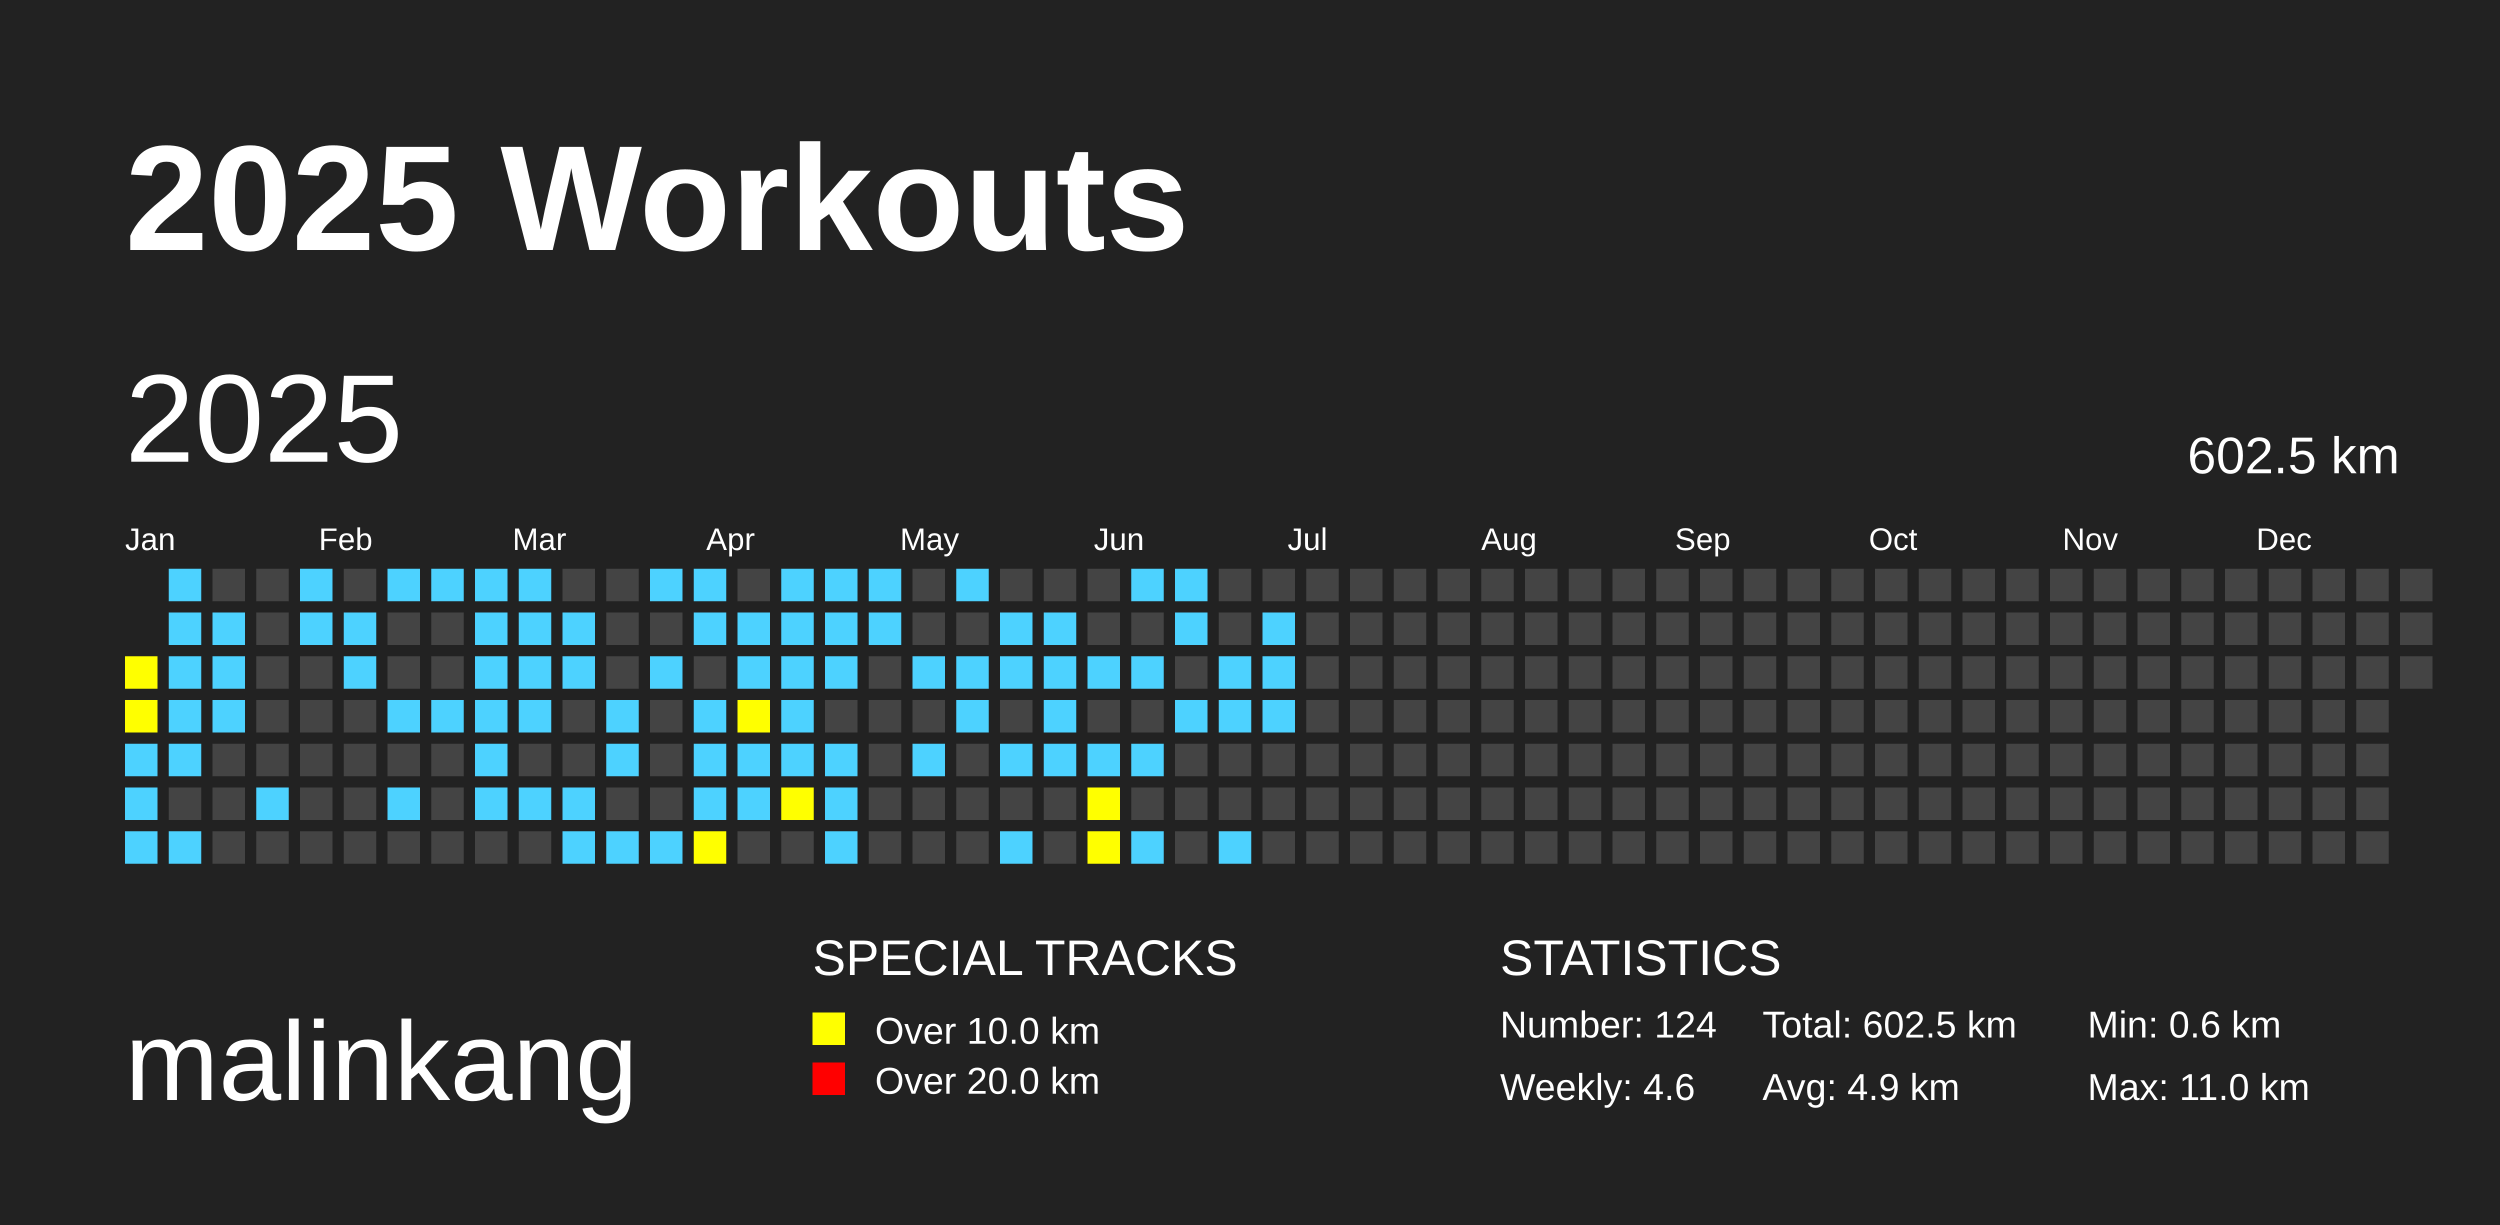
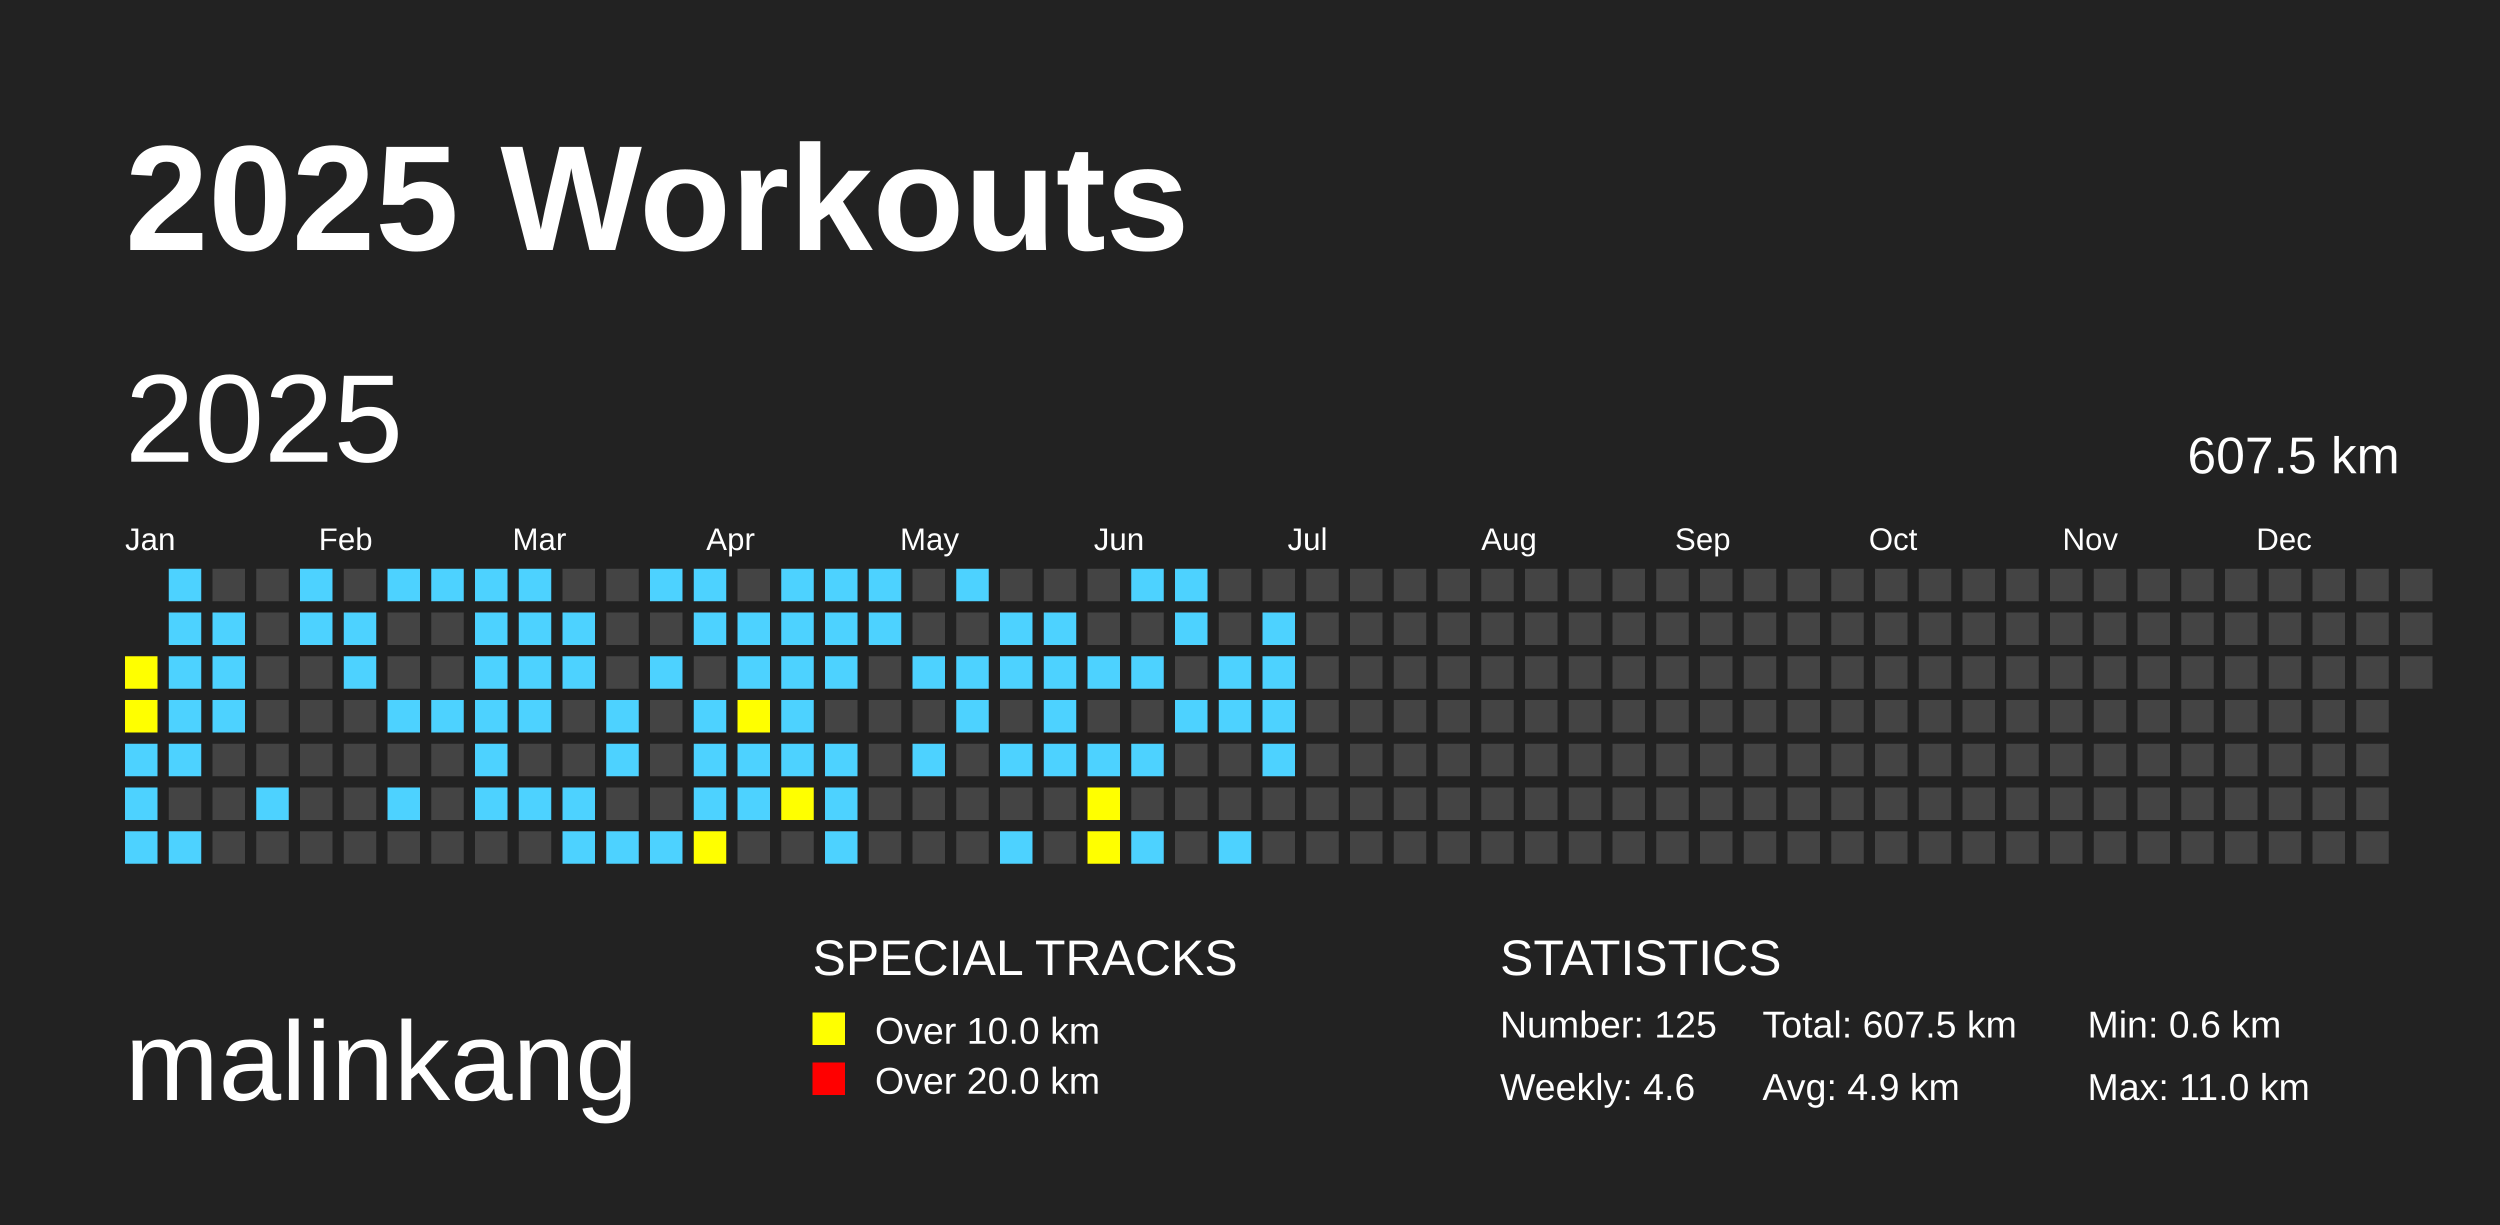
<svg xmlns="http://www.w3.org/2000/svg" baseProfile="full" height="98mm" version="1.1" viewBox="0,0,200,98" width="200mm">
  <defs />
  <rect fill="#222222" height="98" width="200" x="0" y="0" />
  <text fill="#FFFFFF" style="font-size:12px; font-family:Arial; font-weight:bold;" x="10" y="20">2025 Workouts</text>
  <text fill="#FFFFFF" style="font-size:9px; font-family:Arial" x="10" y="88">malinkang</text>
  <text fill="#FFFFFF" style="font-size:4px; font-family:Arial" x="65" y="78">SPECIAL TRACKS</text>
  <rect fill="yellow" height="2.6" width="2.6" x="65" y="81" />
  <text fill="#FFFFFF" style="font-size:3px; font-family:Arial" x="70" y="83.5">Over 10.0 km</text>
  <rect fill="red" height="2.6" width="2.6" x="65" y="85" />
  <text fill="#FFFFFF" style="font-size:3px; font-family:Arial" x="70" y="87.5">Over 20.0 km</text>
  <text fill="#FFFFFF" style="font-size:4px; font-family:Arial" x="120" y="78">STATISTICS</text>
-   <text fill="#FFFFFF" style="font-size:3px; font-family:Arial" x="120" y="83">Number: 124</text>
+   <text fill="#FFFFFF" style="font-size:3px; font-family:Arial" x="120" y="83">Number: 125</text>
  <text fill="#FFFFFF" style="font-size:3px; font-family:Arial" x="120" y="88">Weekly: 4.6</text>
-   <text fill="#FFFFFF" style="font-size:3px; font-family:Arial" x="141" y="83">Total: 602.5 km</text>
+   <text fill="#FFFFFF" style="font-size:3px; font-family:Arial" x="141" y="83">Total: 607.5 km</text>
  <text fill="#FFFFFF" style="font-size:3px; font-family:Arial" x="141" y="88">Avg: 4.9 km</text>
  <text fill="#FFFFFF" style="font-size:3px; font-family:Arial" x="167" y="83">Min: 0.6 km</text>
  <text fill="#FFFFFF" style="font-size:3px; font-family:Arial" x="167" y="88">Max: 11.0 km</text>
  <text dominant-baseline="hanging" fill="#FFFFFF" style="font-size:10.0px; font-family:Arial;" x="10" y="30">2025</text>
-   <text dominant-baseline="hanging" fill="#FFFFFF" style="font-size:4.125px; font-family:Arial;" x="175" y="35">602.5 km</text>
+   <text dominant-baseline="hanging" fill="#FFFFFF" style="font-size:4.125px; font-family:Arial;" x="175" y="35">607.5 km</text>
  <text fill="#FFFFFF" style="font-size:2.5px; font-family:Arial" x="10.0" y="44">Jan</text>
  <text fill="#FFFFFF" style="font-size:2.5px; font-family:Arial" x="25.5" y="44">Feb</text>
  <text fill="#FFFFFF" style="font-size:2.5px; font-family:Arial" x="41.0" y="44">Mar</text>
  <text fill="#FFFFFF" style="font-size:2.5px; font-family:Arial" x="56.5" y="44">Apr</text>
  <text fill="#FFFFFF" style="font-size:2.5px; font-family:Arial" x="72.0" y="44">May</text>
  <text fill="#FFFFFF" style="font-size:2.5px; font-family:Arial" x="87.5" y="44">Jun</text>
  <text fill="#FFFFFF" style="font-size:2.5px; font-family:Arial" x="103.0" y="44">Jul</text>
  <text fill="#FFFFFF" style="font-size:2.5px; font-family:Arial" x="118.5" y="44">Aug</text>
  <text fill="#FFFFFF" style="font-size:2.5px; font-family:Arial" x="134.0" y="44">Sep</text>
  <text fill="#FFFFFF" style="font-size:2.5px; font-family:Arial" x="149.5" y="44">Oct</text>
  <text fill="#FFFFFF" style="font-size:2.5px; font-family:Arial" x="165.0" y="44">Nov</text>
  <text fill="#FFFFFF" style="font-size:2.5px; font-family:Arial" x="180.5" y="44">Dec</text>
  <rect fill="yellow" height="2.6" width="2.6" x="10.0" y="52.5" />
  <rect fill="yellow" height="2.6" width="2.6" x="10.0" y="56.0" />
  <rect fill="#4DD2FF" height="2.6" width="2.6" x="10.0" y="59.5" />
  <rect fill="#4DD2FF" height="2.6" width="2.6" x="10.0" y="63.0" />
  <rect fill="#4DD2FF" height="2.6" width="2.6" x="10.0" y="66.5" />
  <rect fill="#4DD2FF" height="2.6" width="2.6" x="13.5" y="45.5" />
  <rect fill="#4DD2FF" height="2.6" width="2.6" x="13.5" y="49.0" />
  <rect fill="#4DD2FF" height="2.6" width="2.6" x="13.5" y="52.5" />
  <rect fill="#4DD2FF" height="2.6" width="2.6" x="13.5" y="56.0" />
  <rect fill="#4DD2FF" height="2.6" width="2.6" x="13.5" y="59.5" />
  <rect fill="#444444" height="2.6" width="2.6" x="13.5" y="63.0" />
  <rect fill="#4DD2FF" height="2.6" width="2.6" x="13.5" y="66.5" />
  <rect fill="#444444" height="2.6" width="2.6" x="17.0" y="45.5" />
  <rect fill="#4DD2FF" height="2.6" width="2.6" x="17.0" y="49.0" />
  <rect fill="#4DD2FF" height="2.6" width="2.6" x="17.0" y="52.5" />
  <rect fill="#4DD2FF" height="2.6" width="2.6" x="17.0" y="56.0" />
  <rect fill="#444444" height="2.6" width="2.6" x="17.0" y="59.5" />
  <rect fill="#444444" height="2.6" width="2.6" x="17.0" y="63.0" />
  <rect fill="#444444" height="2.6" width="2.6" x="17.0" y="66.5" />
  <rect fill="#444444" height="2.6" width="2.6" x="20.5" y="45.5" />
  <rect fill="#444444" height="2.6" width="2.6" x="20.5" y="49.0" />
  <rect fill="#444444" height="2.6" width="2.6" x="20.5" y="52.5" />
  <rect fill="#444444" height="2.6" width="2.6" x="20.5" y="56.0" />
  <rect fill="#444444" height="2.6" width="2.6" x="20.5" y="59.5" />
  <rect fill="#4DD2FF" height="2.6" width="2.6" x="20.5" y="63.0" />
  <rect fill="#444444" height="2.6" width="2.6" x="20.5" y="66.5" />
  <rect fill="#4DD2FF" height="2.6" width="2.6" x="24.0" y="45.5" />
  <rect fill="#4DD2FF" height="2.6" width="2.6" x="24.0" y="49.0" />
  <rect fill="#444444" height="2.6" width="2.6" x="24.0" y="52.5" />
  <rect fill="#444444" height="2.6" width="2.6" x="24.0" y="56.0" />
  <rect fill="#444444" height="2.6" width="2.6" x="24.0" y="59.5" />
  <rect fill="#444444" height="2.6" width="2.6" x="24.0" y="63.0" />
  <rect fill="#444444" height="2.6" width="2.6" x="24.0" y="66.5" />
  <rect fill="#444444" height="2.6" width="2.6" x="27.5" y="45.5" />
  <rect fill="#4DD2FF" height="2.6" width="2.6" x="27.5" y="49.0" />
  <rect fill="#4DD2FF" height="2.6" width="2.6" x="27.5" y="52.5" />
  <rect fill="#444444" height="2.6" width="2.6" x="27.5" y="56.0" />
  <rect fill="#444444" height="2.6" width="2.6" x="27.5" y="59.5" />
  <rect fill="#444444" height="2.6" width="2.6" x="27.5" y="63.0" />
  <rect fill="#444444" height="2.6" width="2.6" x="27.5" y="66.5" />
  <rect fill="#4DD2FF" height="2.6" width="2.6" x="31.0" y="45.5" />
  <rect fill="#444444" height="2.6" width="2.6" x="31.0" y="49.0" />
  <rect fill="#444444" height="2.6" width="2.6" x="31.0" y="52.5" />
  <rect fill="#4DD2FF" height="2.6" width="2.6" x="31.0" y="56.0" />
  <rect fill="#444444" height="2.6" width="2.6" x="31.0" y="59.5" />
  <rect fill="#4DD2FF" height="2.6" width="2.6" x="31.0" y="63.0" />
  <rect fill="#444444" height="2.6" width="2.6" x="31.0" y="66.5" />
  <rect fill="#4DD2FF" height="2.6" width="2.6" x="34.5" y="45.5" />
  <rect fill="#444444" height="2.6" width="2.6" x="34.5" y="49.0" />
  <rect fill="#444444" height="2.6" width="2.6" x="34.5" y="52.5" />
  <rect fill="#4DD2FF" height="2.6" width="2.6" x="34.5" y="56.0" />
  <rect fill="#444444" height="2.6" width="2.6" x="34.5" y="59.5" />
  <rect fill="#444444" height="2.6" width="2.6" x="34.5" y="63.0" />
  <rect fill="#444444" height="2.6" width="2.6" x="34.5" y="66.5" />
  <rect fill="#4DD2FF" height="2.6" width="2.6" x="38.0" y="45.5" />
  <rect fill="#4DD2FF" height="2.6" width="2.6" x="38.0" y="49.0" />
  <rect fill="#4DD2FF" height="2.6" width="2.6" x="38.0" y="52.5" />
  <rect fill="#4DD2FF" height="2.6" width="2.6" x="38.0" y="56.0" />
  <rect fill="#4DD2FF" height="2.6" width="2.6" x="38.0" y="59.5" />
  <rect fill="#4DD2FF" height="2.6" width="2.6" x="38.0" y="63.0" />
  <rect fill="#444444" height="2.6" width="2.6" x="38.0" y="66.5" />
  <rect fill="#4DD2FF" height="2.6" width="2.6" x="41.5" y="45.5" />
  <rect fill="#4DD2FF" height="2.6" width="2.6" x="41.5" y="49.0" />
  <rect fill="#4DD2FF" height="2.6" width="2.6" x="41.5" y="52.5" />
  <rect fill="#4DD2FF" height="2.6" width="2.6" x="41.5" y="56.0" />
  <rect fill="#444444" height="2.6" width="2.6" x="41.5" y="59.5" />
  <rect fill="#4DD2FF" height="2.6" width="2.6" x="41.5" y="63.0" />
  <rect fill="#444444" height="2.6" width="2.6" x="41.5" y="66.5" />
  <rect fill="#444444" height="2.6" width="2.6" x="45.0" y="45.5" />
  <rect fill="#4DD2FF" height="2.6" width="2.6" x="45.0" y="49.0" />
  <rect fill="#4DD2FF" height="2.6" width="2.6" x="45.0" y="52.5" />
  <rect fill="#444444" height="2.6" width="2.6" x="45.0" y="56.0" />
  <rect fill="#444444" height="2.6" width="2.6" x="45.0" y="59.5" />
  <rect fill="#4DD2FF" height="2.6" width="2.6" x="45.0" y="63.0" />
  <rect fill="#4DD2FF" height="2.6" width="2.6" x="45.0" y="66.5" />
  <rect fill="#444444" height="2.6" width="2.6" x="48.5" y="45.5" />
  <rect fill="#444444" height="2.6" width="2.6" x="48.5" y="49.0" />
  <rect fill="#444444" height="2.6" width="2.6" x="48.5" y="52.5" />
  <rect fill="#4DD2FF" height="2.6" width="2.6" x="48.5" y="56.0" />
  <rect fill="#4DD2FF" height="2.6" width="2.6" x="48.5" y="59.5" />
  <rect fill="#444444" height="2.6" width="2.6" x="48.5" y="63.0" />
  <rect fill="#4DD2FF" height="2.6" width="2.6" x="48.5" y="66.5" />
  <rect fill="#4DD2FF" height="2.6" width="2.6" x="52.0" y="45.5" />
  <rect fill="#444444" height="2.6" width="2.6" x="52.0" y="49.0" />
  <rect fill="#4DD2FF" height="2.6" width="2.6" x="52.0" y="52.5" />
  <rect fill="#444444" height="2.6" width="2.6" x="52.0" y="56.0" />
  <rect fill="#444444" height="2.6" width="2.6" x="52.0" y="59.5" />
  <rect fill="#444444" height="2.6" width="2.6" x="52.0" y="63.0" />
  <rect fill="#4DD2FF" height="2.6" width="2.6" x="52.0" y="66.5" />
  <rect fill="#4DD2FF" height="2.6" width="2.6" x="55.5" y="45.5" />
  <rect fill="#4DD2FF" height="2.6" width="2.6" x="55.5" y="49.0" />
  <rect fill="#444444" height="2.6" width="2.6" x="55.5" y="52.5" />
  <rect fill="#4DD2FF" height="2.6" width="2.6" x="55.5" y="56.0" />
  <rect fill="#4DD2FF" height="2.6" width="2.6" x="55.5" y="59.5" />
  <rect fill="#4DD2FF" height="2.6" width="2.6" x="55.5" y="63.0" />
  <rect fill="yellow" height="2.6" width="2.6" x="55.5" y="66.5" />
  <rect fill="#444444" height="2.6" width="2.6" x="59.0" y="45.5" />
  <rect fill="#4DD2FF" height="2.6" width="2.6" x="59.0" y="49.0" />
  <rect fill="#4DD2FF" height="2.6" width="2.6" x="59.0" y="52.5" />
  <rect fill="yellow" height="2.6" width="2.6" x="59.0" y="56.0" />
  <rect fill="#4DD2FF" height="2.6" width="2.6" x="59.0" y="59.5" />
  <rect fill="#4DD2FF" height="2.6" width="2.6" x="59.0" y="63.0" />
  <rect fill="#444444" height="2.6" width="2.6" x="59.0" y="66.5" />
  <rect fill="#4DD2FF" height="2.6" width="2.6" x="62.5" y="45.5" />
  <rect fill="#4DD2FF" height="2.6" width="2.6" x="62.5" y="49.0" />
  <rect fill="#4DD2FF" height="2.6" width="2.6" x="62.5" y="52.5" />
  <rect fill="#4DD2FF" height="2.6" width="2.6" x="62.5" y="56.0" />
  <rect fill="#4DD2FF" height="2.6" width="2.6" x="62.5" y="59.5" />
  <rect fill="yellow" height="2.6" width="2.6" x="62.5" y="63.0" />
  <rect fill="#444444" height="2.6" width="2.6" x="62.5" y="66.5" />
  <rect fill="#4DD2FF" height="2.6" width="2.6" x="66.0" y="45.5" />
  <rect fill="#4DD2FF" height="2.6" width="2.6" x="66.0" y="49.0" />
  <rect fill="#4DD2FF" height="2.6" width="2.6" x="66.0" y="52.5" />
  <rect fill="#444444" height="2.6" width="2.6" x="66.0" y="56.0" />
  <rect fill="#4DD2FF" height="2.6" width="2.6" x="66.0" y="59.5" />
  <rect fill="#4DD2FF" height="2.6" width="2.6" x="66.0" y="63.0" />
  <rect fill="#4DD2FF" height="2.6" width="2.6" x="66.0" y="66.5" />
  <rect fill="#4DD2FF" height="2.6" width="2.6" x="69.5" y="45.5" />
  <rect fill="#4DD2FF" height="2.6" width="2.6" x="69.5" y="49.0" />
  <rect fill="#444444" height="2.6" width="2.6" x="69.5" y="52.5" />
  <rect fill="#444444" height="2.6" width="2.6" x="69.5" y="56.0" />
  <rect fill="#444444" height="2.6" width="2.6" x="69.5" y="59.5" />
  <rect fill="#444444" height="2.6" width="2.6" x="69.5" y="63.0" />
  <rect fill="#444444" height="2.6" width="2.6" x="69.5" y="66.5" />
  <rect fill="#444444" height="2.6" width="2.6" x="73.0" y="45.5" />
  <rect fill="#444444" height="2.6" width="2.6" x="73.0" y="49.0" />
  <rect fill="#4DD2FF" height="2.6" width="2.6" x="73.0" y="52.5" />
  <rect fill="#444444" height="2.6" width="2.6" x="73.0" y="56.0" />
  <rect fill="#4DD2FF" height="2.6" width="2.6" x="73.0" y="59.5" />
  <rect fill="#444444" height="2.6" width="2.6" x="73.0" y="63.0" />
  <rect fill="#444444" height="2.6" width="2.6" x="73.0" y="66.5" />
  <rect fill="#4DD2FF" height="2.6" width="2.6" x="76.5" y="45.5" />
  <rect fill="#444444" height="2.6" width="2.6" x="76.5" y="49.0" />
  <rect fill="#4DD2FF" height="2.6" width="2.6" x="76.5" y="52.5" />
  <rect fill="#4DD2FF" height="2.6" width="2.6" x="76.5" y="56.0" />
  <rect fill="#444444" height="2.6" width="2.6" x="76.5" y="59.5" />
  <rect fill="#444444" height="2.6" width="2.6" x="76.5" y="63.0" />
  <rect fill="#444444" height="2.6" width="2.6" x="76.5" y="66.5" />
  <rect fill="#444444" height="2.6" width="2.6" x="80.0" y="45.5" />
  <rect fill="#4DD2FF" height="2.6" width="2.6" x="80.0" y="49.0" />
  <rect fill="#4DD2FF" height="2.6" width="2.6" x="80.0" y="52.5" />
  <rect fill="#444444" height="2.6" width="2.6" x="80.0" y="56.0" />
  <rect fill="#4DD2FF" height="2.6" width="2.6" x="80.0" y="59.5" />
  <rect fill="#444444" height="2.6" width="2.6" x="80.0" y="63.0" />
  <rect fill="#4DD2FF" height="2.6" width="2.6" x="80.0" y="66.5" />
  <rect fill="#444444" height="2.6" width="2.6" x="83.5" y="45.5" />
  <rect fill="#4DD2FF" height="2.6" width="2.6" x="83.5" y="49.0" />
  <rect fill="#4DD2FF" height="2.6" width="2.6" x="83.5" y="52.5" />
  <rect fill="#4DD2FF" height="2.6" width="2.6" x="83.5" y="56.0" />
  <rect fill="#4DD2FF" height="2.6" width="2.6" x="83.5" y="59.5" />
  <rect fill="#444444" height="2.6" width="2.6" x="83.5" y="63.0" />
  <rect fill="#444444" height="2.6" width="2.6" x="83.5" y="66.5" />
  <rect fill="#444444" height="2.6" width="2.6" x="87.0" y="45.5" />
  <rect fill="#444444" height="2.6" width="2.6" x="87.0" y="49.0" />
  <rect fill="#4DD2FF" height="2.6" width="2.6" x="87.0" y="52.5" />
  <rect fill="#444444" height="2.6" width="2.6" x="87.0" y="56.0" />
  <rect fill="#4DD2FF" height="2.6" width="2.6" x="87.0" y="59.5" />
  <rect fill="yellow" height="2.6" width="2.6" x="87.0" y="63.0" />
  <rect fill="yellow" height="2.6" width="2.6" x="87.0" y="66.5" />
  <rect fill="#4DD2FF" height="2.6" width="2.6" x="90.5" y="45.5" />
  <rect fill="#444444" height="2.6" width="2.6" x="90.5" y="49.0" />
  <rect fill="#4DD2FF" height="2.6" width="2.6" x="90.5" y="52.5" />
  <rect fill="#444444" height="2.6" width="2.6" x="90.5" y="56.0" />
  <rect fill="#4DD2FF" height="2.6" width="2.6" x="90.5" y="59.5" />
  <rect fill="#444444" height="2.6" width="2.6" x="90.5" y="63.0" />
  <rect fill="#4DD2FF" height="2.6" width="2.6" x="90.5" y="66.5" />
  <rect fill="#4DD2FF" height="2.6" width="2.6" x="94.0" y="45.5" />
  <rect fill="#4DD2FF" height="2.6" width="2.6" x="94.0" y="49.0" />
  <rect fill="#444444" height="2.6" width="2.6" x="94.0" y="52.5" />
  <rect fill="#4DD2FF" height="2.6" width="2.6" x="94.0" y="56.0" />
  <rect fill="#444444" height="2.6" width="2.6" x="94.0" y="59.5" />
  <rect fill="#444444" height="2.6" width="2.6" x="94.0" y="63.0" />
  <rect fill="#444444" height="2.6" width="2.6" x="94.0" y="66.5" />
  <rect fill="#444444" height="2.6" width="2.6" x="97.5" y="45.5" />
  <rect fill="#444444" height="2.6" width="2.6" x="97.5" y="49.0" />
  <rect fill="#4DD2FF" height="2.6" width="2.6" x="97.5" y="52.5" />
  <rect fill="#4DD2FF" height="2.6" width="2.6" x="97.5" y="56.0" />
  <rect fill="#444444" height="2.6" width="2.6" x="97.5" y="59.5" />
  <rect fill="#444444" height="2.6" width="2.6" x="97.5" y="63.0" />
  <rect fill="#4DD2FF" height="2.6" width="2.6" x="97.5" y="66.5" />
  <rect fill="#444444" height="2.6" width="2.6" x="101.0" y="45.5" />
  <rect fill="#4DD2FF" height="2.6" width="2.6" x="101.0" y="49.0" />
  <rect fill="#4DD2FF" height="2.6" width="2.6" x="101.0" y="52.5" />
  <rect fill="#4DD2FF" height="2.6" width="2.6" x="101.0" y="56.0" />
-   <rect fill="#444444" height="2.6" width="2.6" x="101.0" y="59.5" />
+   <rect fill="#4DD2FF" height="2.6" width="2.6" x="101.0" y="59.5" />
  <rect fill="#444444" height="2.6" width="2.6" x="101.0" y="63.0" />
  <rect fill="#444444" height="2.6" width="2.6" x="101.0" y="66.5" />
  <rect fill="#444444" height="2.6" width="2.6" x="104.5" y="45.5" />
  <rect fill="#444444" height="2.6" width="2.6" x="104.5" y="49.0" />
  <rect fill="#444444" height="2.6" width="2.6" x="104.5" y="52.5" />
  <rect fill="#444444" height="2.6" width="2.6" x="104.5" y="56.0" />
  <rect fill="#444444" height="2.6" width="2.6" x="104.5" y="59.5" />
  <rect fill="#444444" height="2.6" width="2.6" x="104.5" y="63.0" />
  <rect fill="#444444" height="2.6" width="2.6" x="104.5" y="66.5" />
  <rect fill="#444444" height="2.6" width="2.6" x="108.0" y="45.5" />
  <rect fill="#444444" height="2.6" width="2.6" x="108.0" y="49.0" />
  <rect fill="#444444" height="2.6" width="2.6" x="108.0" y="52.5" />
  <rect fill="#444444" height="2.6" width="2.6" x="108.0" y="56.0" />
  <rect fill="#444444" height="2.6" width="2.6" x="108.0" y="59.5" />
  <rect fill="#444444" height="2.6" width="2.6" x="108.0" y="63.0" />
  <rect fill="#444444" height="2.6" width="2.6" x="108.0" y="66.5" />
  <rect fill="#444444" height="2.6" width="2.6" x="111.5" y="45.5" />
  <rect fill="#444444" height="2.6" width="2.6" x="111.5" y="49.0" />
  <rect fill="#444444" height="2.6" width="2.6" x="111.5" y="52.5" />
  <rect fill="#444444" height="2.6" width="2.6" x="111.5" y="56.0" />
  <rect fill="#444444" height="2.6" width="2.6" x="111.5" y="59.5" />
  <rect fill="#444444" height="2.6" width="2.6" x="111.5" y="63.0" />
  <rect fill="#444444" height="2.6" width="2.6" x="111.5" y="66.5" />
  <rect fill="#444444" height="2.6" width="2.6" x="115.0" y="45.5" />
  <rect fill="#444444" height="2.6" width="2.6" x="115.0" y="49.0" />
  <rect fill="#444444" height="2.6" width="2.6" x="115.0" y="52.5" />
  <rect fill="#444444" height="2.6" width="2.6" x="115.0" y="56.0" />
  <rect fill="#444444" height="2.6" width="2.6" x="115.0" y="59.5" />
  <rect fill="#444444" height="2.6" width="2.6" x="115.0" y="63.0" />
  <rect fill="#444444" height="2.6" width="2.6" x="115.0" y="66.5" />
  <rect fill="#444444" height="2.6" width="2.6" x="118.5" y="45.5" />
  <rect fill="#444444" height="2.6" width="2.6" x="118.5" y="49.0" />
  <rect fill="#444444" height="2.6" width="2.6" x="118.5" y="52.5" />
  <rect fill="#444444" height="2.6" width="2.6" x="118.5" y="56.0" />
  <rect fill="#444444" height="2.6" width="2.6" x="118.5" y="59.5" />
  <rect fill="#444444" height="2.6" width="2.6" x="118.5" y="63.0" />
  <rect fill="#444444" height="2.6" width="2.6" x="118.5" y="66.5" />
  <rect fill="#444444" height="2.6" width="2.6" x="122.0" y="45.5" />
  <rect fill="#444444" height="2.6" width="2.6" x="122.0" y="49.0" />
  <rect fill="#444444" height="2.6" width="2.6" x="122.0" y="52.5" />
  <rect fill="#444444" height="2.6" width="2.6" x="122.0" y="56.0" />
  <rect fill="#444444" height="2.6" width="2.6" x="122.0" y="59.5" />
  <rect fill="#444444" height="2.6" width="2.6" x="122.0" y="63.0" />
  <rect fill="#444444" height="2.6" width="2.6" x="122.0" y="66.5" />
  <rect fill="#444444" height="2.6" width="2.6" x="125.5" y="45.5" />
  <rect fill="#444444" height="2.6" width="2.6" x="125.5" y="49.0" />
  <rect fill="#444444" height="2.6" width="2.6" x="125.5" y="52.5" />
  <rect fill="#444444" height="2.6" width="2.6" x="125.5" y="56.0" />
  <rect fill="#444444" height="2.6" width="2.6" x="125.5" y="59.5" />
  <rect fill="#444444" height="2.6" width="2.6" x="125.5" y="63.0" />
  <rect fill="#444444" height="2.6" width="2.6" x="125.5" y="66.5" />
  <rect fill="#444444" height="2.6" width="2.6" x="129.0" y="45.5" />
  <rect fill="#444444" height="2.6" width="2.6" x="129.0" y="49.0" />
  <rect fill="#444444" height="2.6" width="2.6" x="129.0" y="52.5" />
  <rect fill="#444444" height="2.6" width="2.6" x="129.0" y="56.0" />
  <rect fill="#444444" height="2.6" width="2.6" x="129.0" y="59.5" />
  <rect fill="#444444" height="2.6" width="2.6" x="129.0" y="63.0" />
  <rect fill="#444444" height="2.6" width="2.6" x="129.0" y="66.5" />
  <rect fill="#444444" height="2.6" width="2.6" x="132.5" y="45.5" />
  <rect fill="#444444" height="2.6" width="2.6" x="132.5" y="49.0" />
  <rect fill="#444444" height="2.6" width="2.6" x="132.5" y="52.5" />
  <rect fill="#444444" height="2.6" width="2.6" x="132.5" y="56.0" />
  <rect fill="#444444" height="2.6" width="2.6" x="132.5" y="59.5" />
  <rect fill="#444444" height="2.6" width="2.6" x="132.5" y="63.0" />
  <rect fill="#444444" height="2.6" width="2.6" x="132.5" y="66.5" />
  <rect fill="#444444" height="2.6" width="2.6" x="136.0" y="45.5" />
  <rect fill="#444444" height="2.6" width="2.6" x="136.0" y="49.0" />
  <rect fill="#444444" height="2.6" width="2.6" x="136.0" y="52.5" />
  <rect fill="#444444" height="2.6" width="2.6" x="136.0" y="56.0" />
  <rect fill="#444444" height="2.6" width="2.6" x="136.0" y="59.5" />
  <rect fill="#444444" height="2.6" width="2.6" x="136.0" y="63.0" />
  <rect fill="#444444" height="2.6" width="2.6" x="136.0" y="66.5" />
  <rect fill="#444444" height="2.6" width="2.6" x="139.5" y="45.5" />
  <rect fill="#444444" height="2.6" width="2.6" x="139.5" y="49.0" />
  <rect fill="#444444" height="2.6" width="2.6" x="139.5" y="52.5" />
  <rect fill="#444444" height="2.6" width="2.6" x="139.5" y="56.0" />
  <rect fill="#444444" height="2.6" width="2.6" x="139.5" y="59.5" />
  <rect fill="#444444" height="2.6" width="2.6" x="139.5" y="63.0" />
  <rect fill="#444444" height="2.6" width="2.6" x="139.5" y="66.5" />
  <rect fill="#444444" height="2.6" width="2.6" x="143.0" y="45.5" />
  <rect fill="#444444" height="2.6" width="2.6" x="143.0" y="49.0" />
  <rect fill="#444444" height="2.6" width="2.6" x="143.0" y="52.5" />
  <rect fill="#444444" height="2.6" width="2.6" x="143.0" y="56.0" />
  <rect fill="#444444" height="2.6" width="2.6" x="143.0" y="59.5" />
  <rect fill="#444444" height="2.6" width="2.6" x="143.0" y="63.0" />
  <rect fill="#444444" height="2.6" width="2.6" x="143.0" y="66.5" />
  <rect fill="#444444" height="2.6" width="2.6" x="146.5" y="45.5" />
  <rect fill="#444444" height="2.6" width="2.6" x="146.5" y="49.0" />
  <rect fill="#444444" height="2.6" width="2.6" x="146.5" y="52.5" />
  <rect fill="#444444" height="2.6" width="2.6" x="146.5" y="56.0" />
  <rect fill="#444444" height="2.6" width="2.6" x="146.5" y="59.5" />
  <rect fill="#444444" height="2.6" width="2.6" x="146.5" y="63.0" />
  <rect fill="#444444" height="2.6" width="2.6" x="146.5" y="66.5" />
  <rect fill="#444444" height="2.6" width="2.6" x="150.0" y="45.5" />
  <rect fill="#444444" height="2.6" width="2.6" x="150.0" y="49.0" />
  <rect fill="#444444" height="2.6" width="2.6" x="150.0" y="52.5" />
  <rect fill="#444444" height="2.6" width="2.6" x="150.0" y="56.0" />
  <rect fill="#444444" height="2.6" width="2.6" x="150.0" y="59.5" />
  <rect fill="#444444" height="2.6" width="2.6" x="150.0" y="63.0" />
  <rect fill="#444444" height="2.6" width="2.6" x="150.0" y="66.5" />
  <rect fill="#444444" height="2.6" width="2.6" x="153.5" y="45.5" />
  <rect fill="#444444" height="2.6" width="2.6" x="153.5" y="49.0" />
  <rect fill="#444444" height="2.6" width="2.6" x="153.5" y="52.5" />
  <rect fill="#444444" height="2.6" width="2.6" x="153.5" y="56.0" />
  <rect fill="#444444" height="2.6" width="2.6" x="153.5" y="59.5" />
  <rect fill="#444444" height="2.6" width="2.6" x="153.5" y="63.0" />
  <rect fill="#444444" height="2.6" width="2.6" x="153.5" y="66.5" />
  <rect fill="#444444" height="2.6" width="2.6" x="157.0" y="45.5" />
  <rect fill="#444444" height="2.6" width="2.6" x="157.0" y="49.0" />
  <rect fill="#444444" height="2.6" width="2.6" x="157.0" y="52.5" />
  <rect fill="#444444" height="2.6" width="2.6" x="157.0" y="56.0" />
  <rect fill="#444444" height="2.6" width="2.6" x="157.0" y="59.5" />
  <rect fill="#444444" height="2.6" width="2.6" x="157.0" y="63.0" />
  <rect fill="#444444" height="2.6" width="2.6" x="157.0" y="66.5" />
  <rect fill="#444444" height="2.6" width="2.6" x="160.5" y="45.5" />
  <rect fill="#444444" height="2.6" width="2.6" x="160.5" y="49.0" />
  <rect fill="#444444" height="2.6" width="2.6" x="160.5" y="52.5" />
  <rect fill="#444444" height="2.6" width="2.6" x="160.5" y="56.0" />
  <rect fill="#444444" height="2.6" width="2.6" x="160.5" y="59.5" />
  <rect fill="#444444" height="2.6" width="2.6" x="160.5" y="63.0" />
  <rect fill="#444444" height="2.6" width="2.6" x="160.5" y="66.5" />
  <rect fill="#444444" height="2.6" width="2.6" x="164.0" y="45.5" />
  <rect fill="#444444" height="2.6" width="2.6" x="164.0" y="49.0" />
  <rect fill="#444444" height="2.6" width="2.6" x="164.0" y="52.5" />
  <rect fill="#444444" height="2.6" width="2.6" x="164.0" y="56.0" />
  <rect fill="#444444" height="2.6" width="2.6" x="164.0" y="59.5" />
  <rect fill="#444444" height="2.6" width="2.6" x="164.0" y="63.0" />
  <rect fill="#444444" height="2.6" width="2.6" x="164.0" y="66.5" />
  <rect fill="#444444" height="2.6" width="2.6" x="167.5" y="45.5" />
  <rect fill="#444444" height="2.6" width="2.6" x="167.5" y="49.0" />
  <rect fill="#444444" height="2.6" width="2.6" x="167.5" y="52.5" />
  <rect fill="#444444" height="2.6" width="2.6" x="167.5" y="56.0" />
  <rect fill="#444444" height="2.6" width="2.6" x="167.5" y="59.5" />
  <rect fill="#444444" height="2.6" width="2.6" x="167.5" y="63.0" />
  <rect fill="#444444" height="2.6" width="2.6" x="167.5" y="66.5" />
  <rect fill="#444444" height="2.6" width="2.6" x="171.0" y="45.5" />
  <rect fill="#444444" height="2.6" width="2.6" x="171.0" y="49.0" />
  <rect fill="#444444" height="2.6" width="2.6" x="171.0" y="52.5" />
  <rect fill="#444444" height="2.6" width="2.6" x="171.0" y="56.0" />
  <rect fill="#444444" height="2.6" width="2.6" x="171.0" y="59.5" />
  <rect fill="#444444" height="2.6" width="2.6" x="171.0" y="63.0" />
  <rect fill="#444444" height="2.6" width="2.6" x="171.0" y="66.5" />
  <rect fill="#444444" height="2.6" width="2.6" x="174.5" y="45.5" />
  <rect fill="#444444" height="2.6" width="2.6" x="174.5" y="49.0" />
  <rect fill="#444444" height="2.6" width="2.6" x="174.5" y="52.5" />
  <rect fill="#444444" height="2.6" width="2.6" x="174.5" y="56.0" />
  <rect fill="#444444" height="2.6" width="2.6" x="174.5" y="59.5" />
  <rect fill="#444444" height="2.6" width="2.6" x="174.5" y="63.0" />
  <rect fill="#444444" height="2.6" width="2.6" x="174.5" y="66.5" />
  <rect fill="#444444" height="2.6" width="2.6" x="178.0" y="45.5" />
  <rect fill="#444444" height="2.6" width="2.6" x="178.0" y="49.0" />
  <rect fill="#444444" height="2.6" width="2.6" x="178.0" y="52.5" />
  <rect fill="#444444" height="2.6" width="2.6" x="178.0" y="56.0" />
  <rect fill="#444444" height="2.6" width="2.6" x="178.0" y="59.5" />
  <rect fill="#444444" height="2.6" width="2.6" x="178.0" y="63.0" />
  <rect fill="#444444" height="2.6" width="2.6" x="178.0" y="66.5" />
  <rect fill="#444444" height="2.6" width="2.6" x="181.5" y="45.5" />
  <rect fill="#444444" height="2.6" width="2.6" x="181.5" y="49.0" />
  <rect fill="#444444" height="2.6" width="2.6" x="181.5" y="52.5" />
  <rect fill="#444444" height="2.6" width="2.6" x="181.5" y="56.0" />
  <rect fill="#444444" height="2.6" width="2.6" x="181.5" y="59.5" />
  <rect fill="#444444" height="2.6" width="2.6" x="181.5" y="63.0" />
  <rect fill="#444444" height="2.6" width="2.6" x="181.5" y="66.5" />
  <rect fill="#444444" height="2.6" width="2.6" x="185.0" y="45.5" />
  <rect fill="#444444" height="2.6" width="2.6" x="185.0" y="49.0" />
  <rect fill="#444444" height="2.6" width="2.6" x="185.0" y="52.5" />
  <rect fill="#444444" height="2.6" width="2.6" x="185.0" y="56.0" />
  <rect fill="#444444" height="2.6" width="2.6" x="185.0" y="59.5" />
  <rect fill="#444444" height="2.6" width="2.6" x="185.0" y="63.0" />
  <rect fill="#444444" height="2.6" width="2.6" x="185.0" y="66.5" />
  <rect fill="#444444" height="2.6" width="2.6" x="188.5" y="45.5" />
  <rect fill="#444444" height="2.6" width="2.6" x="188.5" y="49.0" />
  <rect fill="#444444" height="2.6" width="2.6" x="188.5" y="52.5" />
  <rect fill="#444444" height="2.6" width="2.6" x="188.5" y="56.0" />
  <rect fill="#444444" height="2.6" width="2.6" x="188.5" y="59.5" />
  <rect fill="#444444" height="2.6" width="2.6" x="188.5" y="63.0" />
  <rect fill="#444444" height="2.6" width="2.6" x="188.5" y="66.5" />
  <rect fill="#444444" height="2.6" width="2.6" x="192.0" y="45.5" />
  <rect fill="#444444" height="2.6" width="2.6" x="192.0" y="49.0" />
  <rect fill="#444444" height="2.6" width="2.6" x="192.0" y="52.5" />
</svg>
